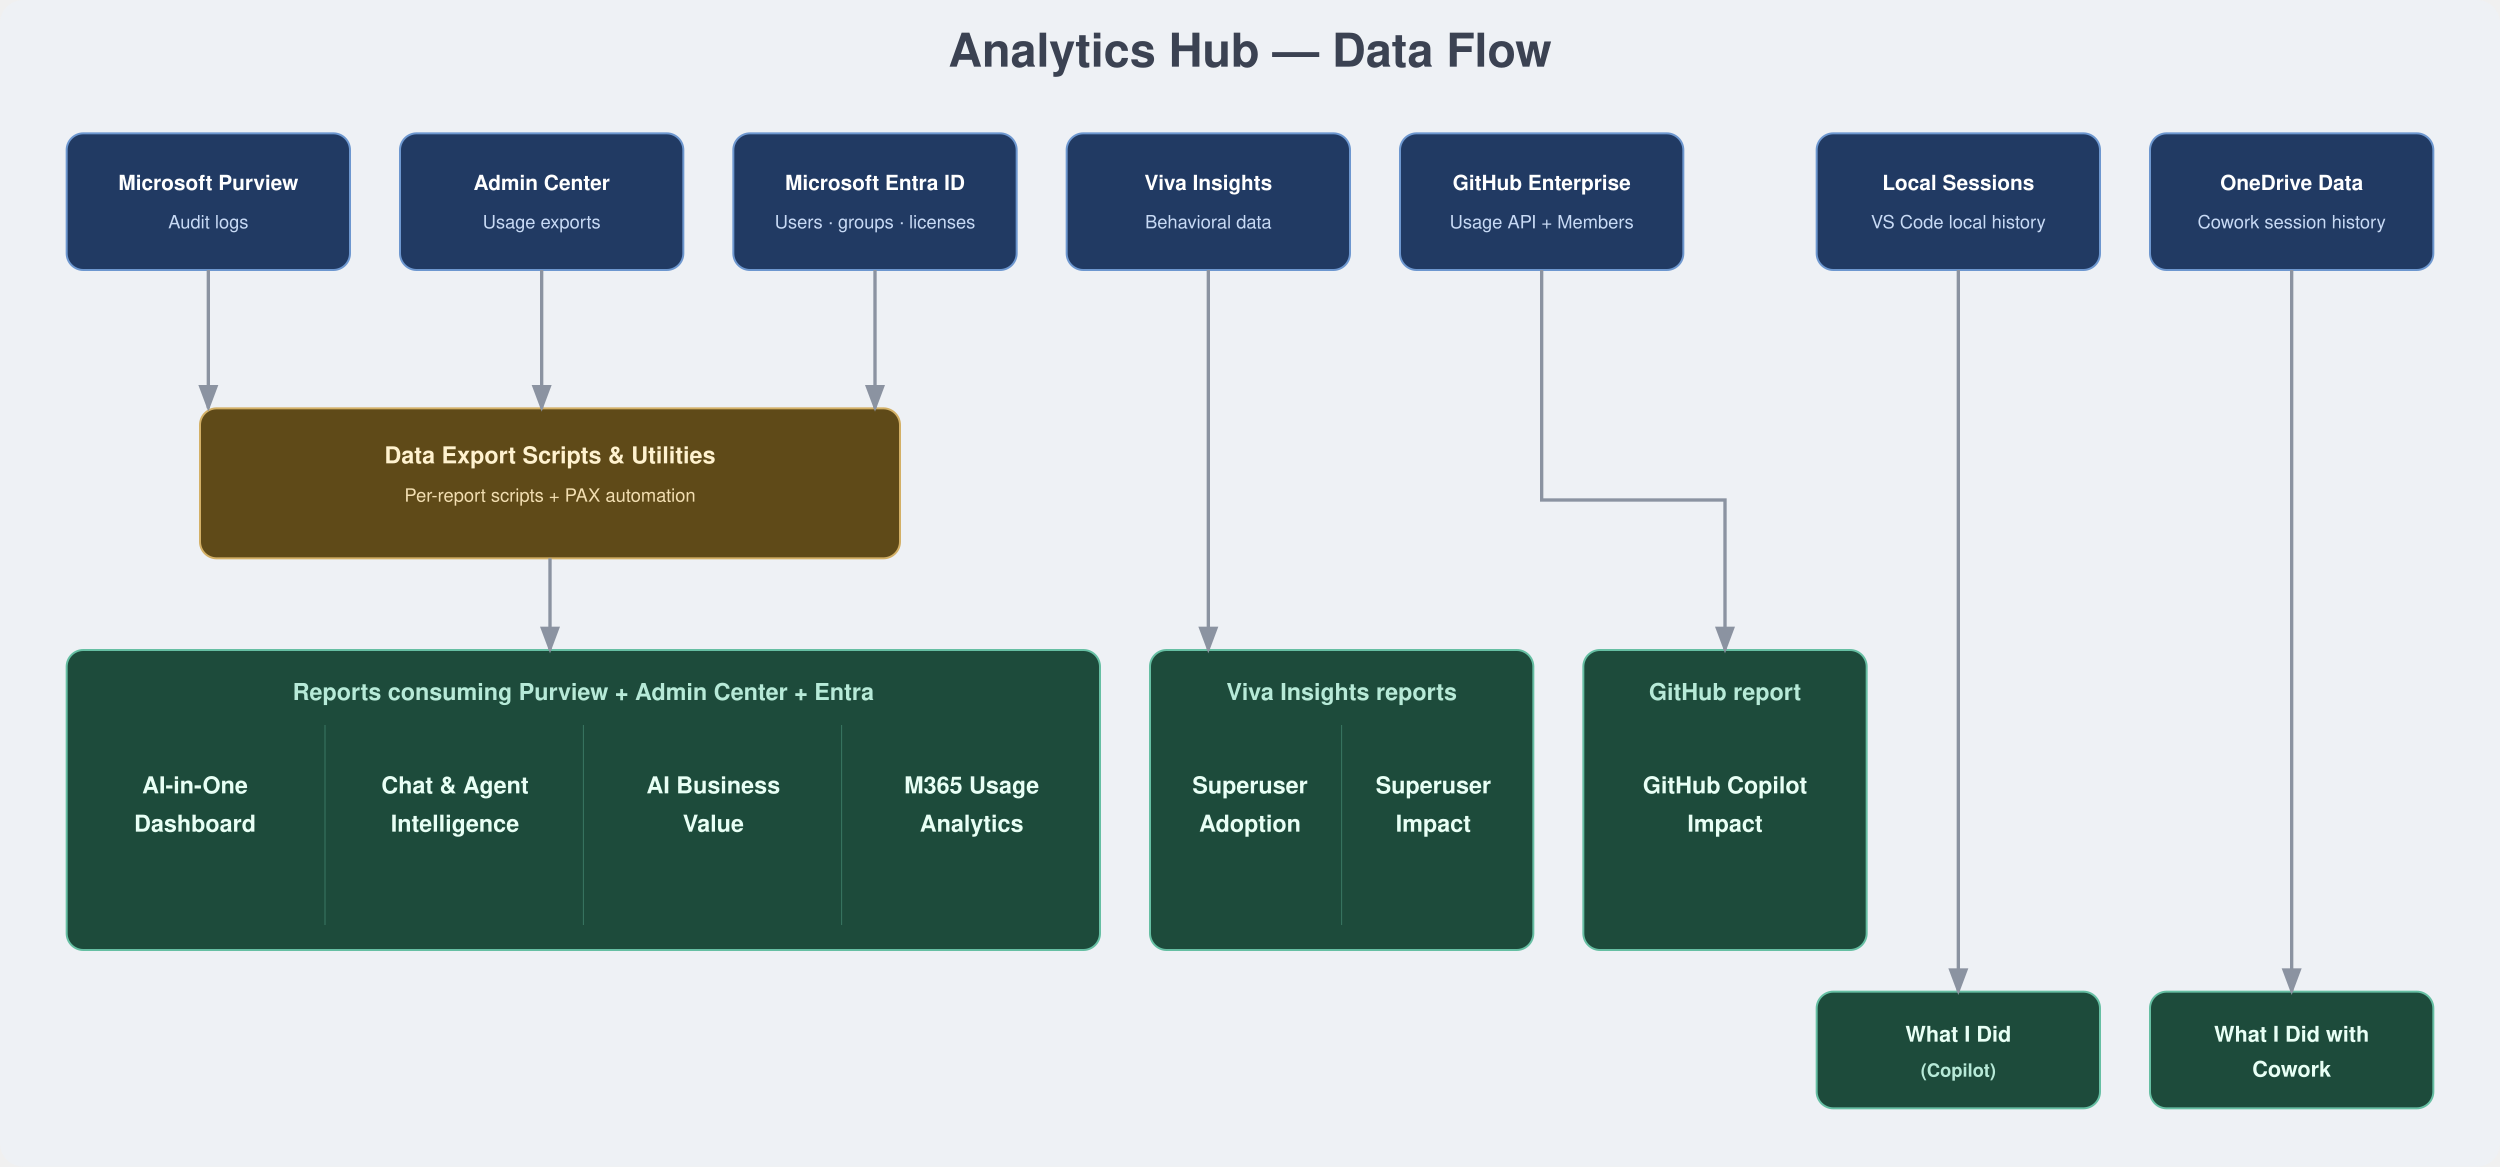
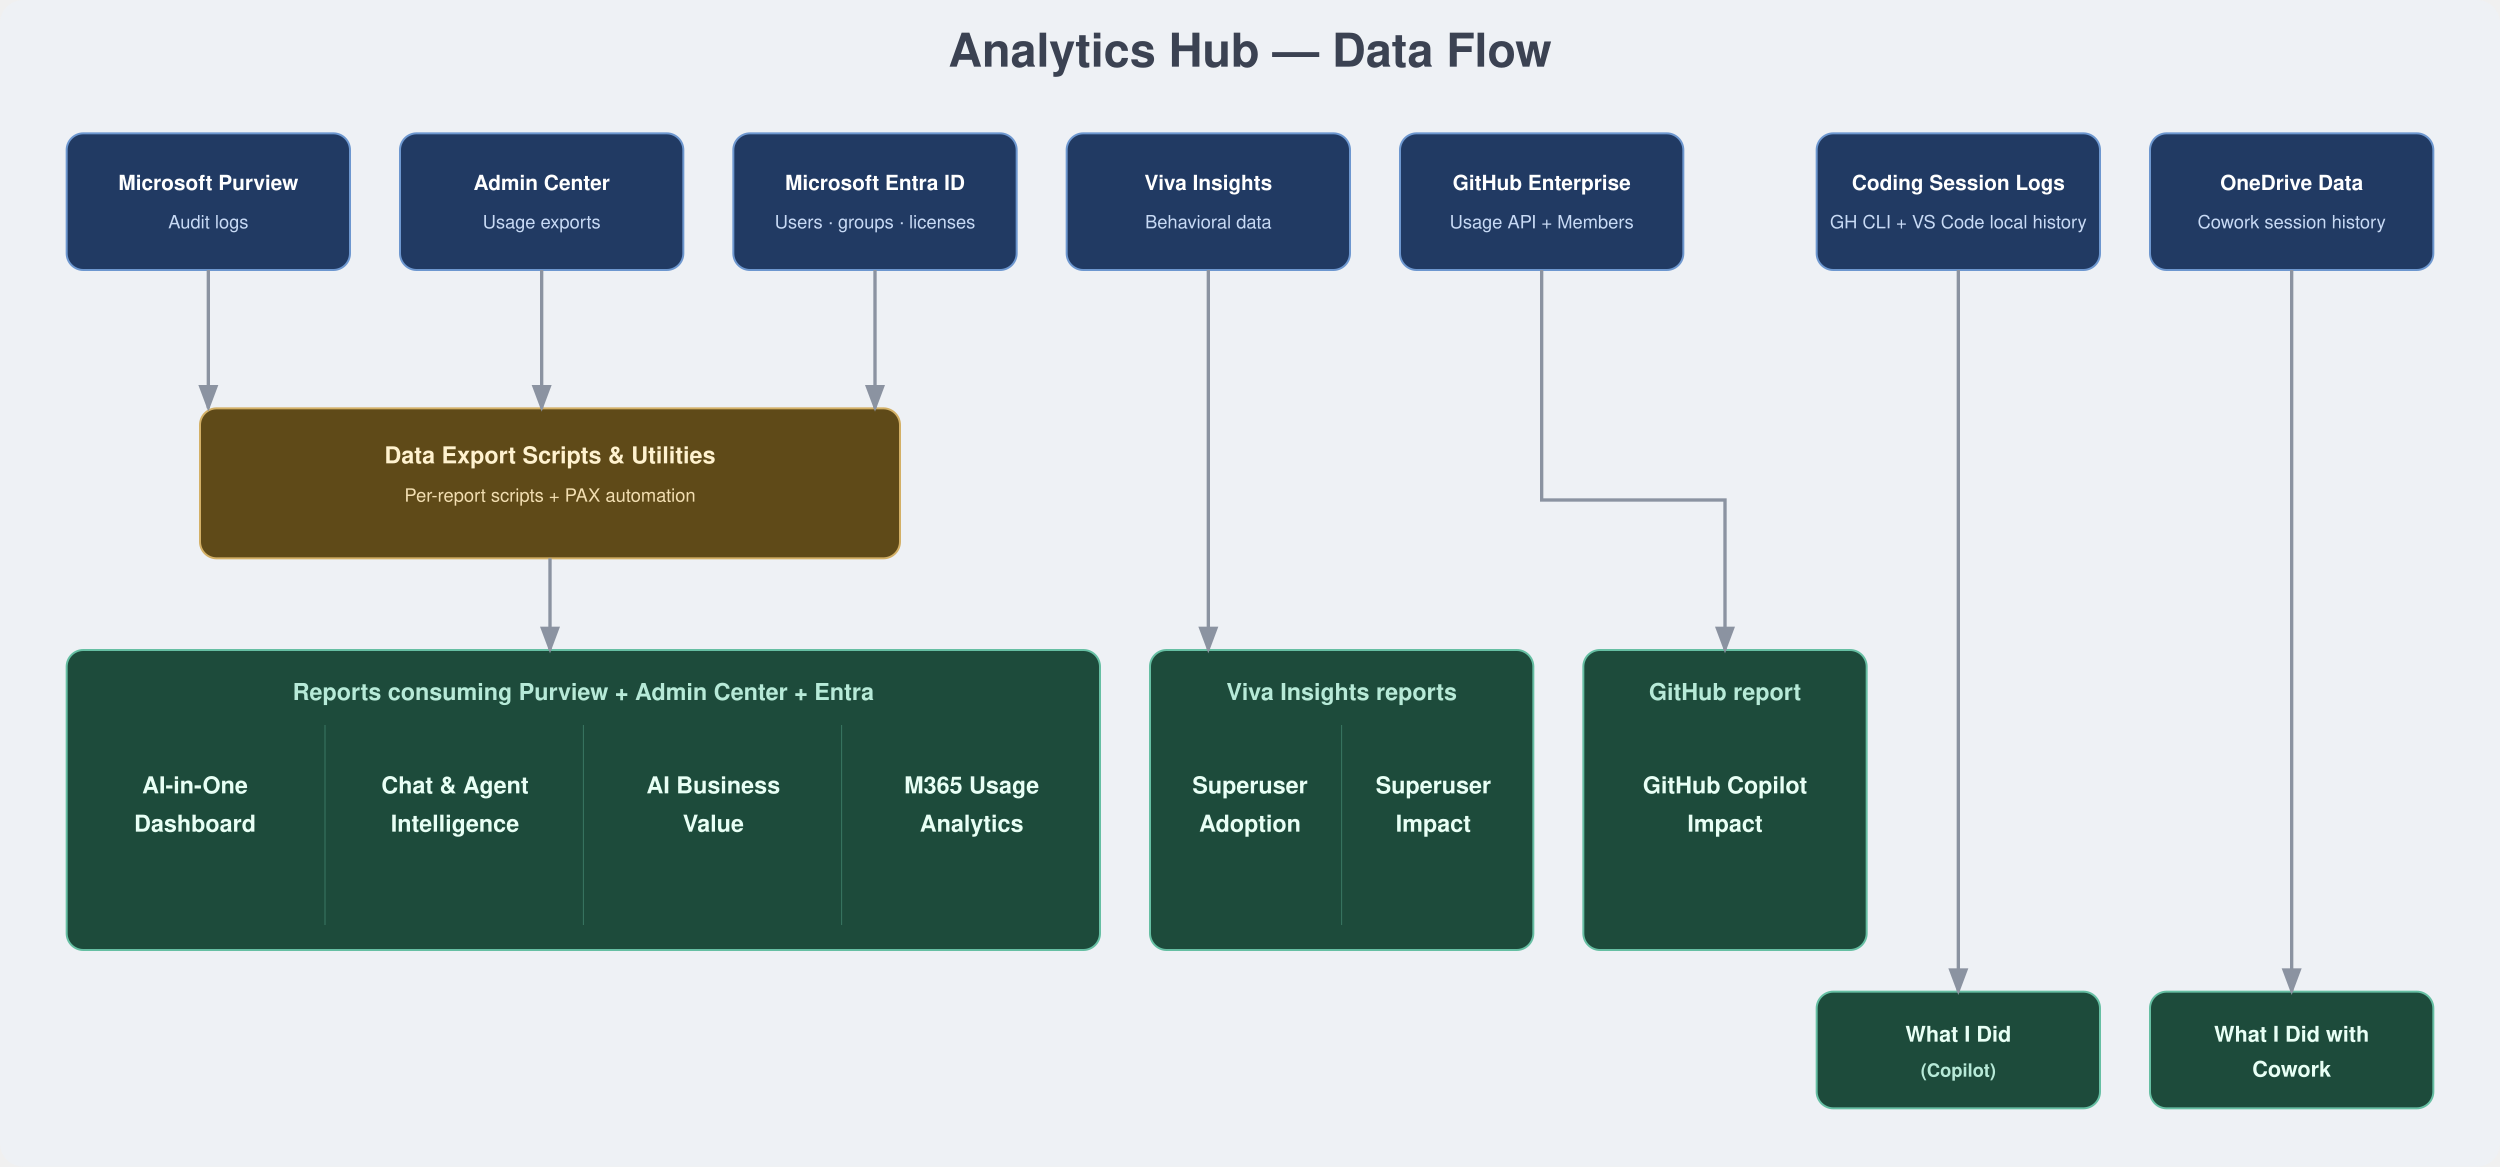
<svg xmlns="http://www.w3.org/2000/svg" viewBox="0 0 1500 700" width="1500" height="700">
  <defs>
    <style>
      text { font-family: -apple-system, BlinkMacSystemFont, "Segoe UI", Helvetica, Arial, sans-serif; }
    </style>
    <marker id="arr" markerWidth="8" markerHeight="6" refX="7" refY="3" orient="auto">
      <polygon points="0 0, 8 3, 0 6" fill="#8b93a1" />
    </marker>
  </defs>
  <rect width="1500" height="700" fill="#eef1f5" rx="14" />
  <text x="750" y="40" text-anchor="middle" fill="#3b4252" font-size="28" font-weight="700">Analytics Hub — Data Flow</text>
  <g fill="#213a63" stroke="#6d97cf" stroke-width="1.2">
    <rect x="40" y="80" width="170" height="82" rx="10" />
    <rect x="240" y="80" width="170" height="82" rx="10" />
    <rect x="440" y="80" width="170" height="82" rx="10" />
    <rect x="640" y="80" width="170" height="82" rx="10" />
    <rect x="840" y="80" width="170" height="82" rx="10" />
    <rect x="1090" y="80" width="170" height="82" rx="10" />
    <rect x="1290" y="80" width="170" height="82" rx="10" />
  </g>
  <g fill="#ffffff" font-size="12.5" font-weight="700" text-anchor="middle">
    <text x="125" y="114">Microsoft Purview</text>
    <text x="325" y="114">Admin Center</text>
    <text x="525" y="114">Microsoft Entra ID</text>
    <text x="725" y="114">Viva Insights</text>
    <text x="925" y="114">GitHub Enterprise</text>
-     <text x="1175" y="114">Local Sessions</text>
+     <text x="1175" y="114">Coding Session Logs</text>
    <text x="1375" y="114">OneDrive Data</text>
  </g>
  <g fill="#c8daf5" font-size="11" text-anchor="middle">
    <text x="125" y="137">Audit logs</text>
    <text x="325" y="137">Usage exports</text>
    <text x="525" y="137">Users · groups · licenses</text>
    <text x="725" y="137">Behavioral data</text>
    <text x="925" y="137">Usage API + Members</text>
-     <text x="1175" y="137">VS Code local history</text>
+     <text x="1175" y="137">GH CLI + VS Code local history</text>
    <text x="1375" y="137">Cowork session history</text>
  </g>
  <rect x="120" y="245" width="420" height="90" rx="10" fill="#5f4a18" stroke="#d3b066" stroke-width="1.2" />
  <text x="330" y="278" text-anchor="middle" fill="#fff2cf" font-size="14" font-weight="700">Data Export Scripts &amp; Utilities</text>
  <text x="330" y="301" text-anchor="middle" fill="#f2deb1" font-size="11">Per-report scripts + PAX automation</text>
  <g fill="#1d4b3b" stroke="#66bfa3" stroke-width="1.2">
    <rect x="40" y="390" width="620" height="180" rx="10" />
    <rect x="690" y="390" width="230" height="180" rx="10" />
    <rect x="950" y="390" width="170" height="180" rx="10" />
    <rect x="1090" y="595" width="170" height="70" rx="10" />
    <rect x="1290" y="595" width="170" height="70" rx="10" />
  </g>
  <g fill="#b7ead8" font-size="14" font-weight="700" text-anchor="middle">
    <text x="350" y="420">Reports consuming Purview + Admin Center + Entra</text>
    <text x="805" y="420">Viva Insights reports</text>
    <text x="1035" y="420">GitHub report</text>
  </g>
  <g stroke="#66bfa3" stroke-width="0.5" opacity="0.45">
    <line x1="195" y1="435" x2="195" y2="555" />
    <line x1="350" y1="435" x2="350" y2="555" />
    <line x1="505" y1="435" x2="505" y2="555" />
    <line x1="805" y1="435" x2="805" y2="555" />
  </g>
  <g fill="#e8fff5" font-size="14" font-weight="700" text-anchor="middle">
    <text x="117" y="476">AI-in-One</text>
    <text x="117" y="499">Dashboard</text>
    <text x="273" y="476">Chat &amp; Agent</text>
    <text x="273" y="499">Intelligence</text>
    <text x="428" y="476">AI Business</text>
    <text x="428" y="499">Value</text>
    <text x="583" y="476">M365 Usage</text>
    <text x="583" y="499">Analytics</text>
    <text x="750" y="476">Superuser</text>
    <text x="750" y="499">Adoption</text>
    <text x="860" y="476">Superuser</text>
    <text x="860" y="499">Impact</text>
    <text x="1035" y="476">GitHub Copilot</text>
    <text x="1035" y="499">Impact</text>
    <text x="1175" y="625" font-size="13">What I Did</text>
    <text x="1175" y="646" font-size="11" fill="#b7ead8">(Copilot)</text>
    <text x="1375" y="625" font-size="13">What I Did with</text>
    <text x="1375" y="646" font-size="13">Cowork</text>
  </g>
  <g stroke="#8b93a1" stroke-width="2" fill="none" marker-end="url(#arr)">
    <path d="M125,162 L125,245" />
    <path d="M325,162 L325,245" />
    <path d="M525,162 L525,245" />
    <path d="M330,335 L330,390" />
    <path d="M725,162 L725,390" />
    <path d="M925,162 L925,300 L1035,300 L1035,390" />
    <path d="M1175,162 L1175,595" />
    <path d="M1375,162 L1375,595" />
  </g>
</svg>
